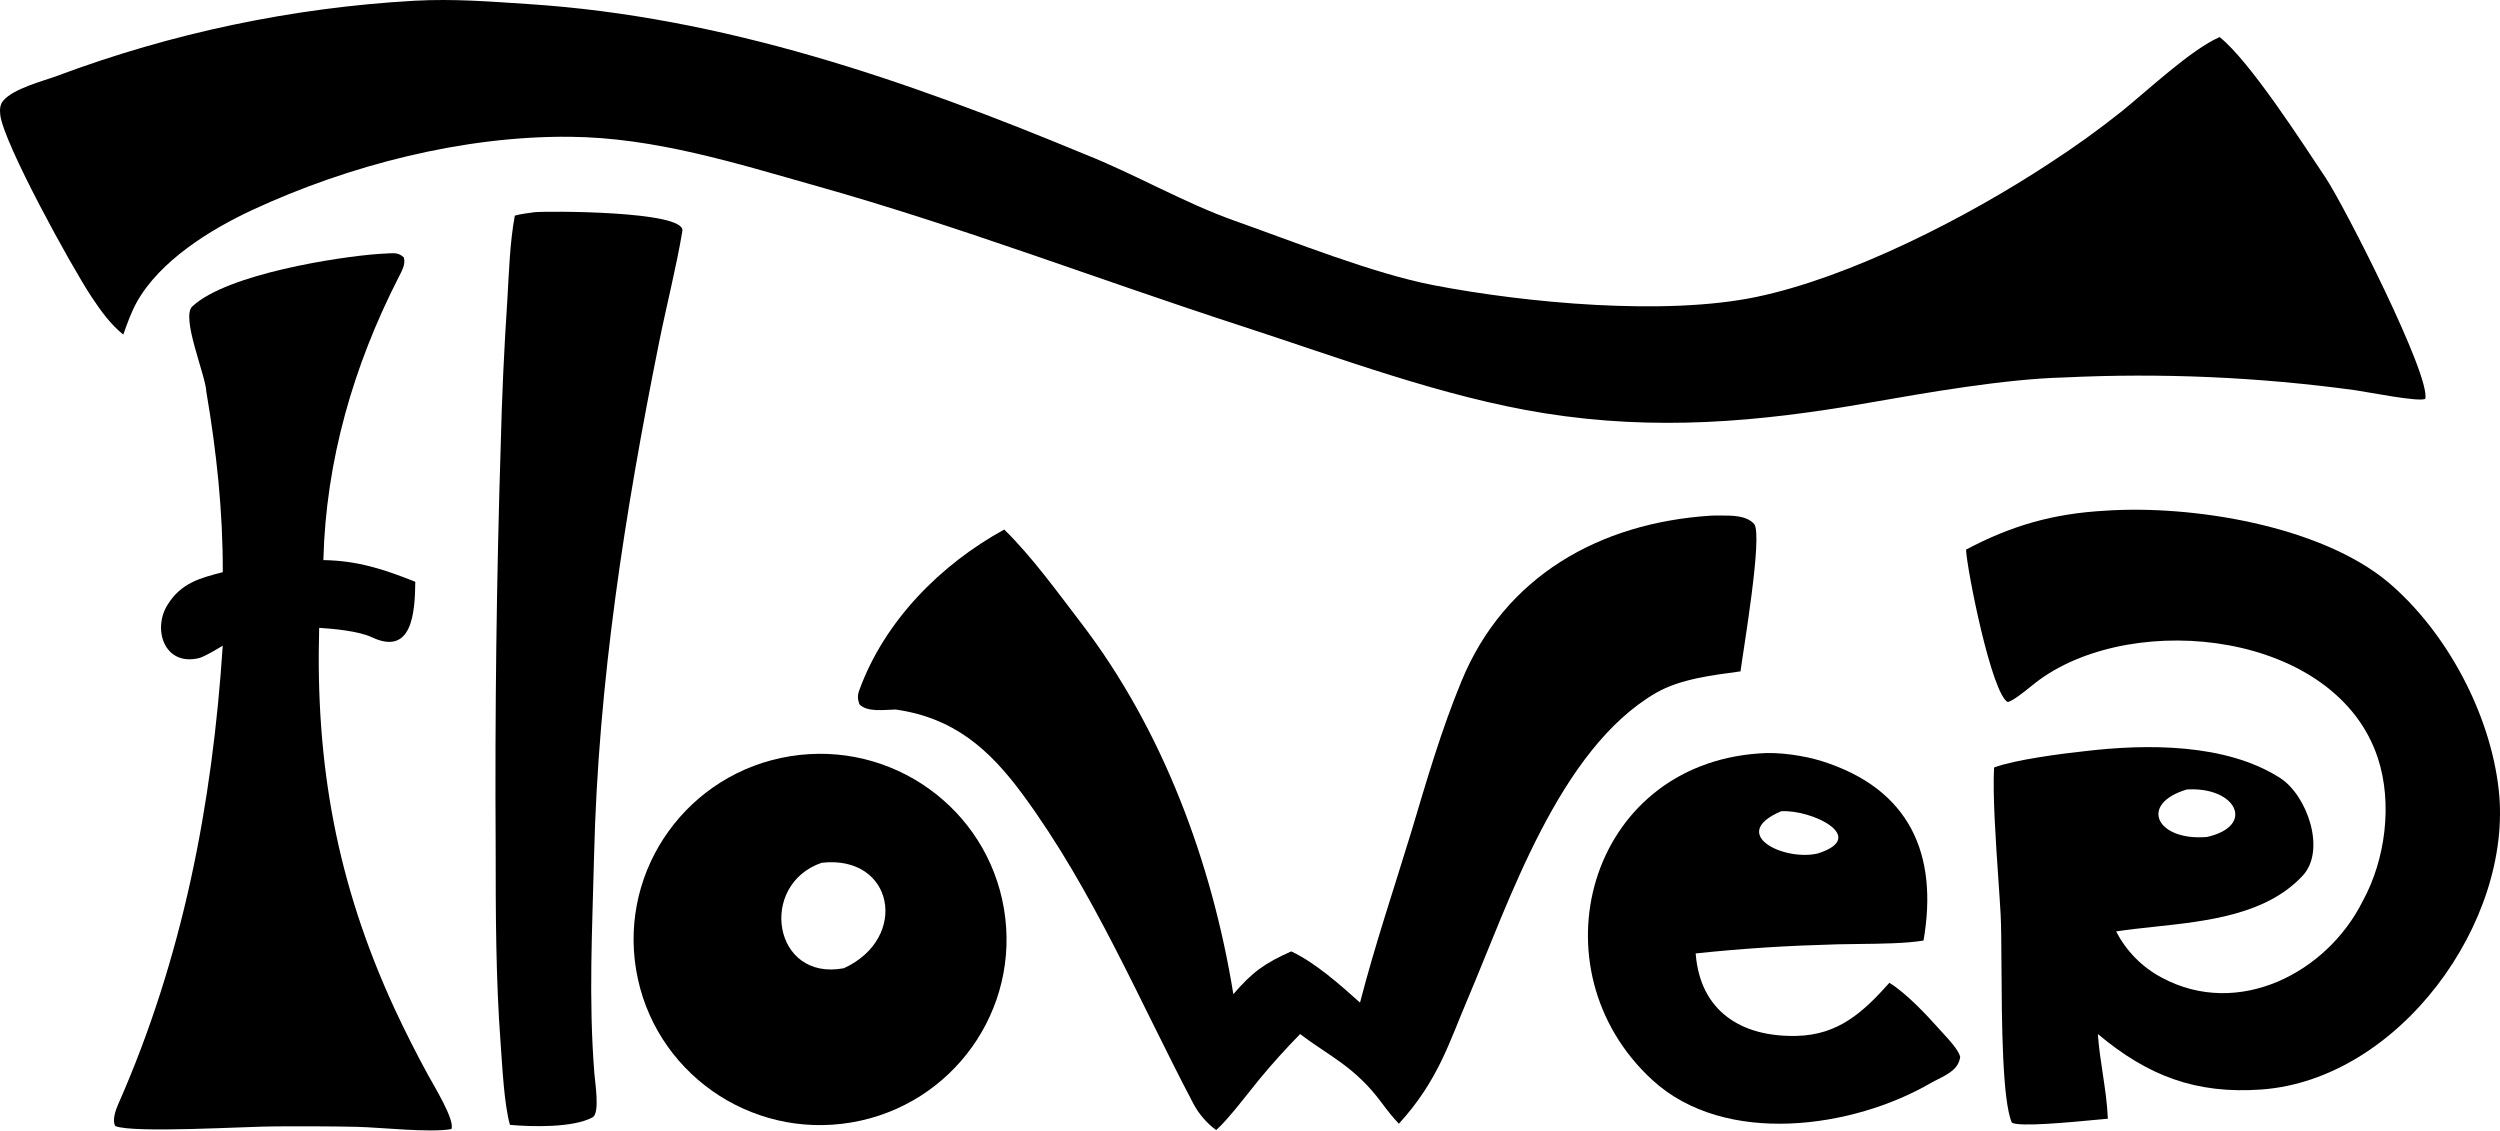
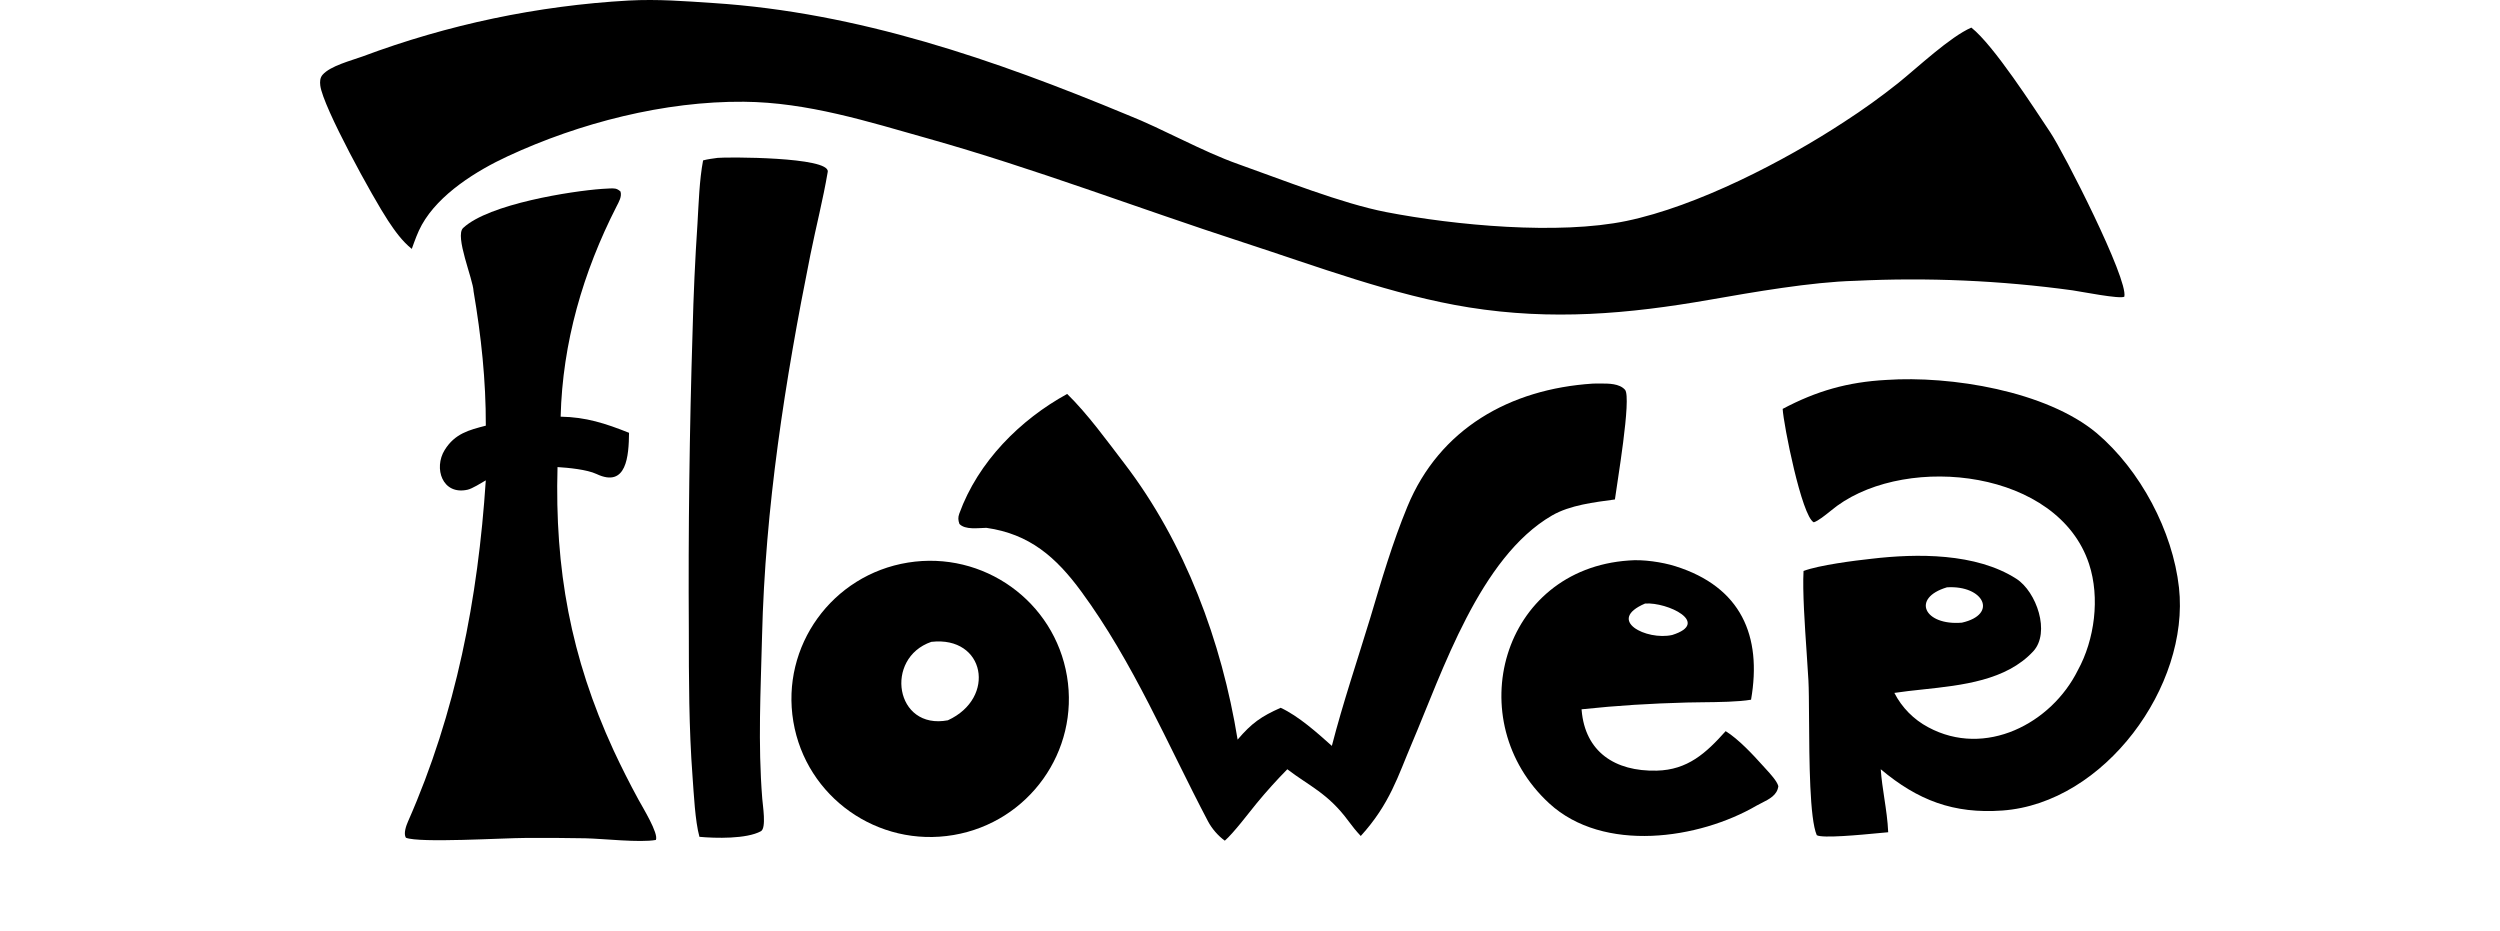
- <svg xmlns="http://www.w3.org/2000/svg" preserveAspectRatio="none" overflow="visible" style="display: block;" width="311.709" height="140.947" viewBox="0 0 311.709 140.947" fill="none">
-   <g id="Vector">
-     <path d="M51.717 0.09C56.62 -0.173 61.092 0.194 65.944 0.511C90.19 2.09 112.984 9.981 135.269 19.236C141.419 21.668 147.746 25.337 153.931 27.524C161.246 30.11 171.194 34.099 178.695 35.55C190.228 37.781 207.591 39.393 218.944 37.033C230.773 34.575 245.394 27.032 255.488 20.393C258.585 18.392 261.583 16.238 264.471 13.941C267.783 11.279 273.174 6.178 276.752 4.624C280.53 7.615 287.217 18.047 289.976 22.176C292.243 25.569 303.079 46.803 302.392 49.725C301.689 50.168 295.141 48.866 293.709 48.66C281.636 47.008 269.44 46.475 257.27 47.066C249.93 47.255 240.067 48.986 232.931 50.235C219.181 52.643 206.435 53.733 192.565 51.524C179.903 49.507 166.958 44.602 154.72 40.625C137.059 34.884 119.792 28.256 101.902 23.216C91.787 20.367 81.703 17.147 71.028 17.053C57.745 16.936 43.523 20.587 31.474 26.176C26.233 28.607 19.938 32.507 17.054 37.676C16.349 38.941 15.86 40.35 15.371 41.716C13.749 40.416 12.544 38.718 11.4 36.993C8.952 33.305 0.448 17.879 0.032 14.322C-0.041 13.695 -0.018 13.041 0.413 12.542C1.711 11.039 5.235 10.151 7.103 9.469C21.427 4.109 36.465 0.948 51.717 0.09Z" fill="black" />
-     <path fill-rule="evenodd" clip-rule="evenodd" d="M297.771 72.597C289.294 65.517 273.288 62.941 262.502 63.676C256.024 64.028 250.795 65.523 245.13 68.529C245.255 71.077 248.321 86.53 250.343 87.541C251.076 87.308 252.243 86.37 253.216 85.588C253.601 85.278 253.956 84.993 254.241 84.786C266.313 76.012 291.315 78.792 296.482 94.526C298.339 100.18 297.421 107.205 294.601 112.335C290.154 121.292 279.078 127.033 269.533 121.892C267.089 120.598 265.105 118.586 263.85 116.131C265.351 115.902 266.954 115.73 268.603 115.553C275.222 114.844 282.587 114.055 287.114 109.175C290.052 106.009 287.668 99.169 284.293 97.003C277.528 92.662 267.642 92.747 259.988 93.653C257.193 93.95 251.214 94.718 248.628 95.694C248.443 99.074 248.834 104.799 249.156 109.512C249.272 111.205 249.379 112.768 249.447 114.044C249.521 115.427 249.534 117.733 249.55 120.428C249.592 127.495 249.65 137.234 250.846 139.975C251.729 140.541 258.207 139.921 261.38 139.617C262.015 139.557 262.517 139.509 262.816 139.485C262.733 137.536 262.451 135.67 262.169 133.8C261.927 132.196 261.684 130.589 261.567 128.925C267.773 134.133 273.777 136.431 281.956 135.844C299.079 134.616 313.377 114.959 311.552 98.484C310.501 89.001 305.077 78.793 297.771 72.597ZM272.664 98.435C278.825 98.057 281.289 102.98 275.164 104.359C268.876 104.879 266.614 100.245 272.664 98.435Z" fill="black" />
-     <path d="M213.278 64.295C213.732 64.27 214.194 64.279 214.648 64.279C215.942 64.279 217.771 64.265 218.708 65.329C219.842 66.616 217.304 81.364 217.014 83.709C213.62 84.175 209.509 84.631 206.459 86.403C194.355 93.434 188.147 112.467 182.946 124.676C180.677 129.999 179.311 134.741 174.419 140.111C173.688 139.342 173.002 138.491 172.345 137.596C168.927 132.94 165.698 131.69 162.109 128.927C160.32 130.745 158.613 132.64 156.99 134.607C155.633 136.27 153.097 139.63 151.635 140.898C150.502 140.088 149.45 138.859 148.808 137.637C141.988 124.666 136.295 111.006 127.566 99.124C123.357 93.394 118.928 89.498 111.67 88.465C110.264 88.49 108.116 88.835 107.154 87.811C106.934 87.184 106.9 86.721 107.128 86.09C110.282 77.382 117.344 70.336 125.213 66.024C128.679 69.422 131.84 73.815 134.798 77.677C144.957 90.941 151.118 107.518 153.779 123.96C156.136 121.192 157.732 120.078 160.996 118.624C163.983 120.006 167.139 122.831 169.573 125.011C171.426 117.825 173.844 110.686 176.01 103.569C177.907 97.213 179.703 91.036 182.237 84.898C187.621 71.856 199.407 65.203 213.278 64.295Z" fill="black" />
-     <path d="M47.228 31.66C47.641 31.631 48.054 31.607 48.468 31.589C49.28 31.556 49.72 31.52 50.348 32.097C50.611 32.946 50.083 33.821 49.677 34.617C44.076 45.595 40.63 57.431 40.319 69.834C44.586 69.907 47.821 70.963 51.781 72.538C51.741 76.41 51.382 81.829 46.348 79.45C44.729 78.684 41.59 78.393 39.795 78.282C39.321 95.361 41.991 110.12 49.18 125.734C50.481 128.529 51.87 131.283 53.346 133.991C54.025 135.251 56.79 139.721 56.275 140.777C53.574 141.261 47.486 140.563 44.439 140.496C41.075 140.423 37.787 140.428 34.417 140.44C30.847 140.441 16.595 141.324 14.379 140.402C13.95 139.699 14.428 138.384 14.744 137.667C22.782 119.43 26.473 100.33 27.772 80.507C27.008 80.954 25.501 81.899 24.734 82.073C20.481 83.037 18.996 78.459 20.885 75.416C22.6 72.653 24.976 72.07 27.777 71.341C27.803 63.814 27 56.301 25.723 48.819C25.65 46.788 22.53 39.561 23.978 38.207C28.299 34.164 42.217 32.016 47.228 31.66Z" fill="black" />
-     <path fill-rule="evenodd" clip-rule="evenodd" d="M125.182 113.333C123.079 100.766 111.172 92.254 98.54 94.286C85.822 96.333 77.201 108.285 79.317 120.938C81.434 133.59 93.481 142.115 106.179 139.947C118.791 137.794 127.284 125.899 125.182 113.333ZM102.446 107.574C111.461 106.549 113.397 116.967 105.217 120.722C96.353 122.399 94.52 110.297 102.446 107.574Z" fill="black" />
-     <path d="M66.634 26.459C68.041 26.307 85.48 26.262 85.084 28.793C84.303 33.425 83.105 38.08 82.173 42.714C77.919 63.871 74.592 85.058 74.072 106.67C73.85 115.931 73.373 124.499 74.108 133.846C74.178 134.913 74.836 138.788 73.882 139.313C71.481 140.635 66.227 140.499 63.58 140.252C62.843 137.583 62.636 132.999 62.425 130.179C61.809 121.956 61.804 113.779 61.801 105.542C61.699 88.84 61.91 72.138 62.434 55.444C62.581 49.449 62.854 43.457 63.252 37.474C63.453 34.084 63.569 30.161 64.192 26.884C64.945 26.673 65.849 26.571 66.634 26.459Z" fill="black" />
-     <path fill-rule="evenodd" clip-rule="evenodd" d="M227.153 94.901C224.933 94.201 221.699 93.73 219.369 93.938C197.953 95.391 191.005 120.844 206.008 134.648C215.099 143.012 231.11 140.663 240.791 135.002C241.052 134.856 241.328 134.717 241.605 134.578C242.895 133.929 244.228 133.258 244.404 131.756C244.17 130.902 243.098 129.735 242.294 128.86C242.12 128.671 241.959 128.495 241.821 128.339C240.134 126.459 237.714 123.866 235.575 122.54C232.284 126.227 229.211 129.038 224.012 129.16C216.979 129.325 212.018 125.97 211.436 119.028L211.426 118.878C217.513 118.234 222.926 117.909 229.072 117.741C229.822 117.72 230.691 117.711 231.617 117.701C234.408 117.671 237.711 117.636 239.832 117.27C241.69 106.563 238.16 98.367 227.153 94.901ZM222.072 101.152C225.829 100.891 233.105 104.382 226.621 106.422C222.338 107.391 215.46 103.974 222.072 101.152Z" fill="black" />
-   </g>
+ <svg xmlns="http://www.w3.org/2000/svg" width="419" height="156" viewBox="0 0 419 156" fill="none">
+   <path d="M105.363 0.09C110.265 -0.173 114.738 0.194 119.589 0.511C143.835 2.09 166.629 9.981 188.915 19.236C195.065 21.668 201.392 25.337 207.576 27.524C214.891 30.11 224.839 34.099 232.341 35.55C243.874 37.781 261.236 39.393 272.589 37.033C284.418 34.575 299.04 27.032 309.134 20.393C312.23 18.392 315.228 16.238 318.116 13.941C321.428 11.279 326.82 6.178 330.397 4.624C334.175 7.615 340.862 18.047 343.622 22.176C345.889 25.569 356.725 46.803 356.037 49.725C355.335 50.168 348.786 48.866 347.354 48.66C335.281 47.008 323.085 46.475 310.916 47.066C303.576 47.255 293.713 48.986 286.577 50.235C272.826 52.643 260.081 53.733 246.211 51.524C233.549 49.507 220.603 44.602 208.365 40.625C190.704 34.884 173.437 28.256 155.548 23.216C145.432 20.367 135.349 17.147 124.673 17.053C111.39 16.936 97.168 20.587 85.12 26.176C79.878 28.607 73.584 32.507 70.7 37.676C69.994 38.941 69.506 40.35 69.016 41.716C67.395 40.416 66.19 38.718 65.046 36.993C62.598 33.305 54.094 17.879 53.678 14.322C53.604 13.695 53.628 13.041 54.058 12.542C55.356 11.039 58.881 10.151 60.748 9.469C75.073 4.109 90.111 0.948 105.363 0.09Z" fill="black" />
+   <path fill-rule="evenodd" clip-rule="evenodd" d="M351.416 72.597C342.94 65.517 326.934 62.941 316.147 63.676C309.67 64.028 304.441 65.523 298.775 68.529C298.901 71.077 301.966 86.53 303.989 87.541C304.721 87.308 305.888 86.37 306.862 85.588C307.247 85.278 307.601 84.993 307.887 84.786C319.958 76.012 344.961 78.792 350.128 94.526C351.984 100.18 351.067 107.205 348.246 112.335C343.8 121.292 332.723 127.033 323.178 121.892C320.735 120.598 318.751 118.586 317.495 116.131C318.996 115.902 320.599 115.73 322.248 115.553C328.867 114.844 336.233 114.055 340.759 109.175C343.697 106.009 341.313 99.169 337.939 97.003C331.174 92.662 321.287 92.747 313.634 93.653C310.839 93.95 304.86 94.718 302.273 95.694C302.089 99.074 302.48 104.799 302.802 109.512C302.918 111.205 303.025 112.768 303.092 114.044C303.166 115.427 303.18 117.733 303.196 120.428C303.238 127.495 303.295 137.234 304.491 139.975C305.375 140.541 311.852 139.921 315.026 139.617C315.66 139.557 316.163 139.509 316.462 139.485C316.379 137.536 316.097 135.67 315.815 133.8C315.572 132.196 315.33 130.589 315.212 128.925C321.419 134.133 327.422 136.431 335.601 135.844C352.724 134.616 367.023 114.959 365.197 98.484C364.146 89.001 358.722 78.793 351.416 72.597ZM326.31 98.435C332.47 98.057 334.935 102.98 328.809 104.359C322.522 104.879 320.26 100.245 326.31 98.435Z" fill="black" />
+   <path d="M266.924 64.295C267.378 64.27 267.839 64.279 268.293 64.279C269.588 64.279 271.417 64.265 272.354 65.329C273.488 66.616 270.949 81.364 270.66 83.709C267.266 84.175 263.155 84.631 260.105 86.403C248.001 93.434 241.792 112.467 236.592 124.676C234.322 129.999 232.956 134.741 228.065 140.111C227.333 139.342 226.648 138.491 225.991 137.596C222.572 132.94 219.344 131.69 215.754 128.927C213.966 130.745 212.258 132.64 210.635 134.607C209.279 136.27 206.742 139.63 205.28 140.898C204.147 140.088 203.096 138.859 202.453 137.637C195.633 124.666 189.941 111.006 181.212 99.124C177.002 93.394 172.574 89.498 165.316 88.465C163.909 88.49 161.762 88.835 160.799 87.811C160.58 87.184 160.545 86.721 160.774 86.09C163.928 77.382 170.989 70.336 178.859 66.024C182.324 69.422 185.486 73.815 188.444 77.677C198.603 90.941 204.764 107.518 207.424 123.96C209.781 121.192 211.377 120.078 214.642 118.624C217.628 120.006 220.785 122.831 223.219 125.011C225.071 117.825 227.49 110.686 229.655 103.569C231.552 97.213 233.349 91.036 235.883 84.898C241.267 71.856 253.052 65.203 266.924 64.295Z" fill="black" />
+   <path d="M100.873 31.66C101.286 31.631 101.7 31.607 102.114 31.589C102.925 31.556 103.365 31.52 103.994 32.097C104.257 32.946 103.728 33.821 103.322 34.617C97.721 45.595 94.275 57.431 93.964 69.834C98.232 69.907 101.467 70.963 105.426 72.538C105.387 76.41 105.027 81.829 99.994 79.45C98.374 78.684 95.235 78.393 93.441 78.282C92.966 95.361 95.637 110.12 102.826 125.734C104.126 128.529 105.516 131.283 106.991 133.991C107.671 135.251 110.436 139.721 109.92 140.777C107.22 141.261 101.131 140.563 98.085 140.496C94.72 140.423 91.433 140.428 88.062 140.44C84.492 140.441 70.24 141.324 68.025 140.402C67.596 139.699 68.074 138.384 68.39 137.667C76.428 119.43 80.118 100.33 81.418 80.507C80.654 80.954 79.146 81.899 78.379 82.073C74.127 83.037 72.642 78.459 74.531 75.416C76.245 72.653 78.621 72.07 81.422 71.341C81.449 63.814 80.646 56.301 79.369 48.819C79.296 46.788 76.175 39.561 77.623 38.207C81.945 34.164 95.862 32.016 100.873 31.66Z" fill="black" />
+   <path fill-rule="evenodd" clip-rule="evenodd" d="M178.827 113.333C176.725 100.766 164.818 92.254 152.186 94.286C139.468 96.333 130.846 108.285 132.963 120.938C135.079 133.59 147.127 142.115 159.825 139.947C172.437 137.794 180.929 125.899 178.827 113.333ZM156.091 107.574C165.106 106.549 167.042 116.967 158.863 120.722C149.999 122.399 148.166 110.297 156.091 107.574Z" fill="black" />
+   <path d="M120.279 26.459C121.686 26.307 139.126 26.262 138.73 28.793C137.948 33.425 136.75 38.08 135.818 42.714C131.565 63.871 128.238 85.058 127.718 106.67C127.495 115.931 127.019 124.499 127.753 133.846C127.823 134.913 128.481 138.788 127.528 139.313C125.126 140.635 119.873 140.499 117.226 140.252C116.489 137.583 116.282 132.999 116.071 130.179C115.455 121.956 115.45 113.779 115.447 105.542C115.344 88.84 115.555 72.138 116.079 55.444C116.226 49.449 116.499 43.457 116.898 37.474C117.099 34.084 117.214 30.161 117.837 26.884C118.591 26.673 119.494 26.571 120.279 26.459Z" fill="black" />
+   <path fill-rule="evenodd" clip-rule="evenodd" d="M280.799 94.901C278.578 94.201 275.345 93.73 273.014 93.938C251.599 95.391 244.651 120.844 259.653 134.648C268.745 143.012 284.755 140.663 294.437 135.002C294.698 134.856 294.973 134.717 295.251 134.578C296.54 133.929 297.873 133.258 298.05 131.756C297.815 130.902 296.743 129.735 295.939 128.86C295.765 128.671 295.604 128.495 295.466 128.339C293.78 126.459 291.36 123.866 289.22 122.54C285.929 126.227 282.856 129.038 277.658 129.16C270.624 129.325 265.663 125.97 265.082 119.028L265.071 118.878C271.158 118.234 276.572 117.909 282.717 117.741C283.468 117.72 284.337 117.711 285.262 117.701C288.053 117.671 291.357 117.636 293.477 117.27C295.336 106.563 291.806 98.367 280.799 94.901ZM275.718 101.152C279.475 100.891 286.751 104.382 280.267 106.422C275.984 107.391 269.105 103.974 275.718 101.152Z" fill="black" />
</svg>
